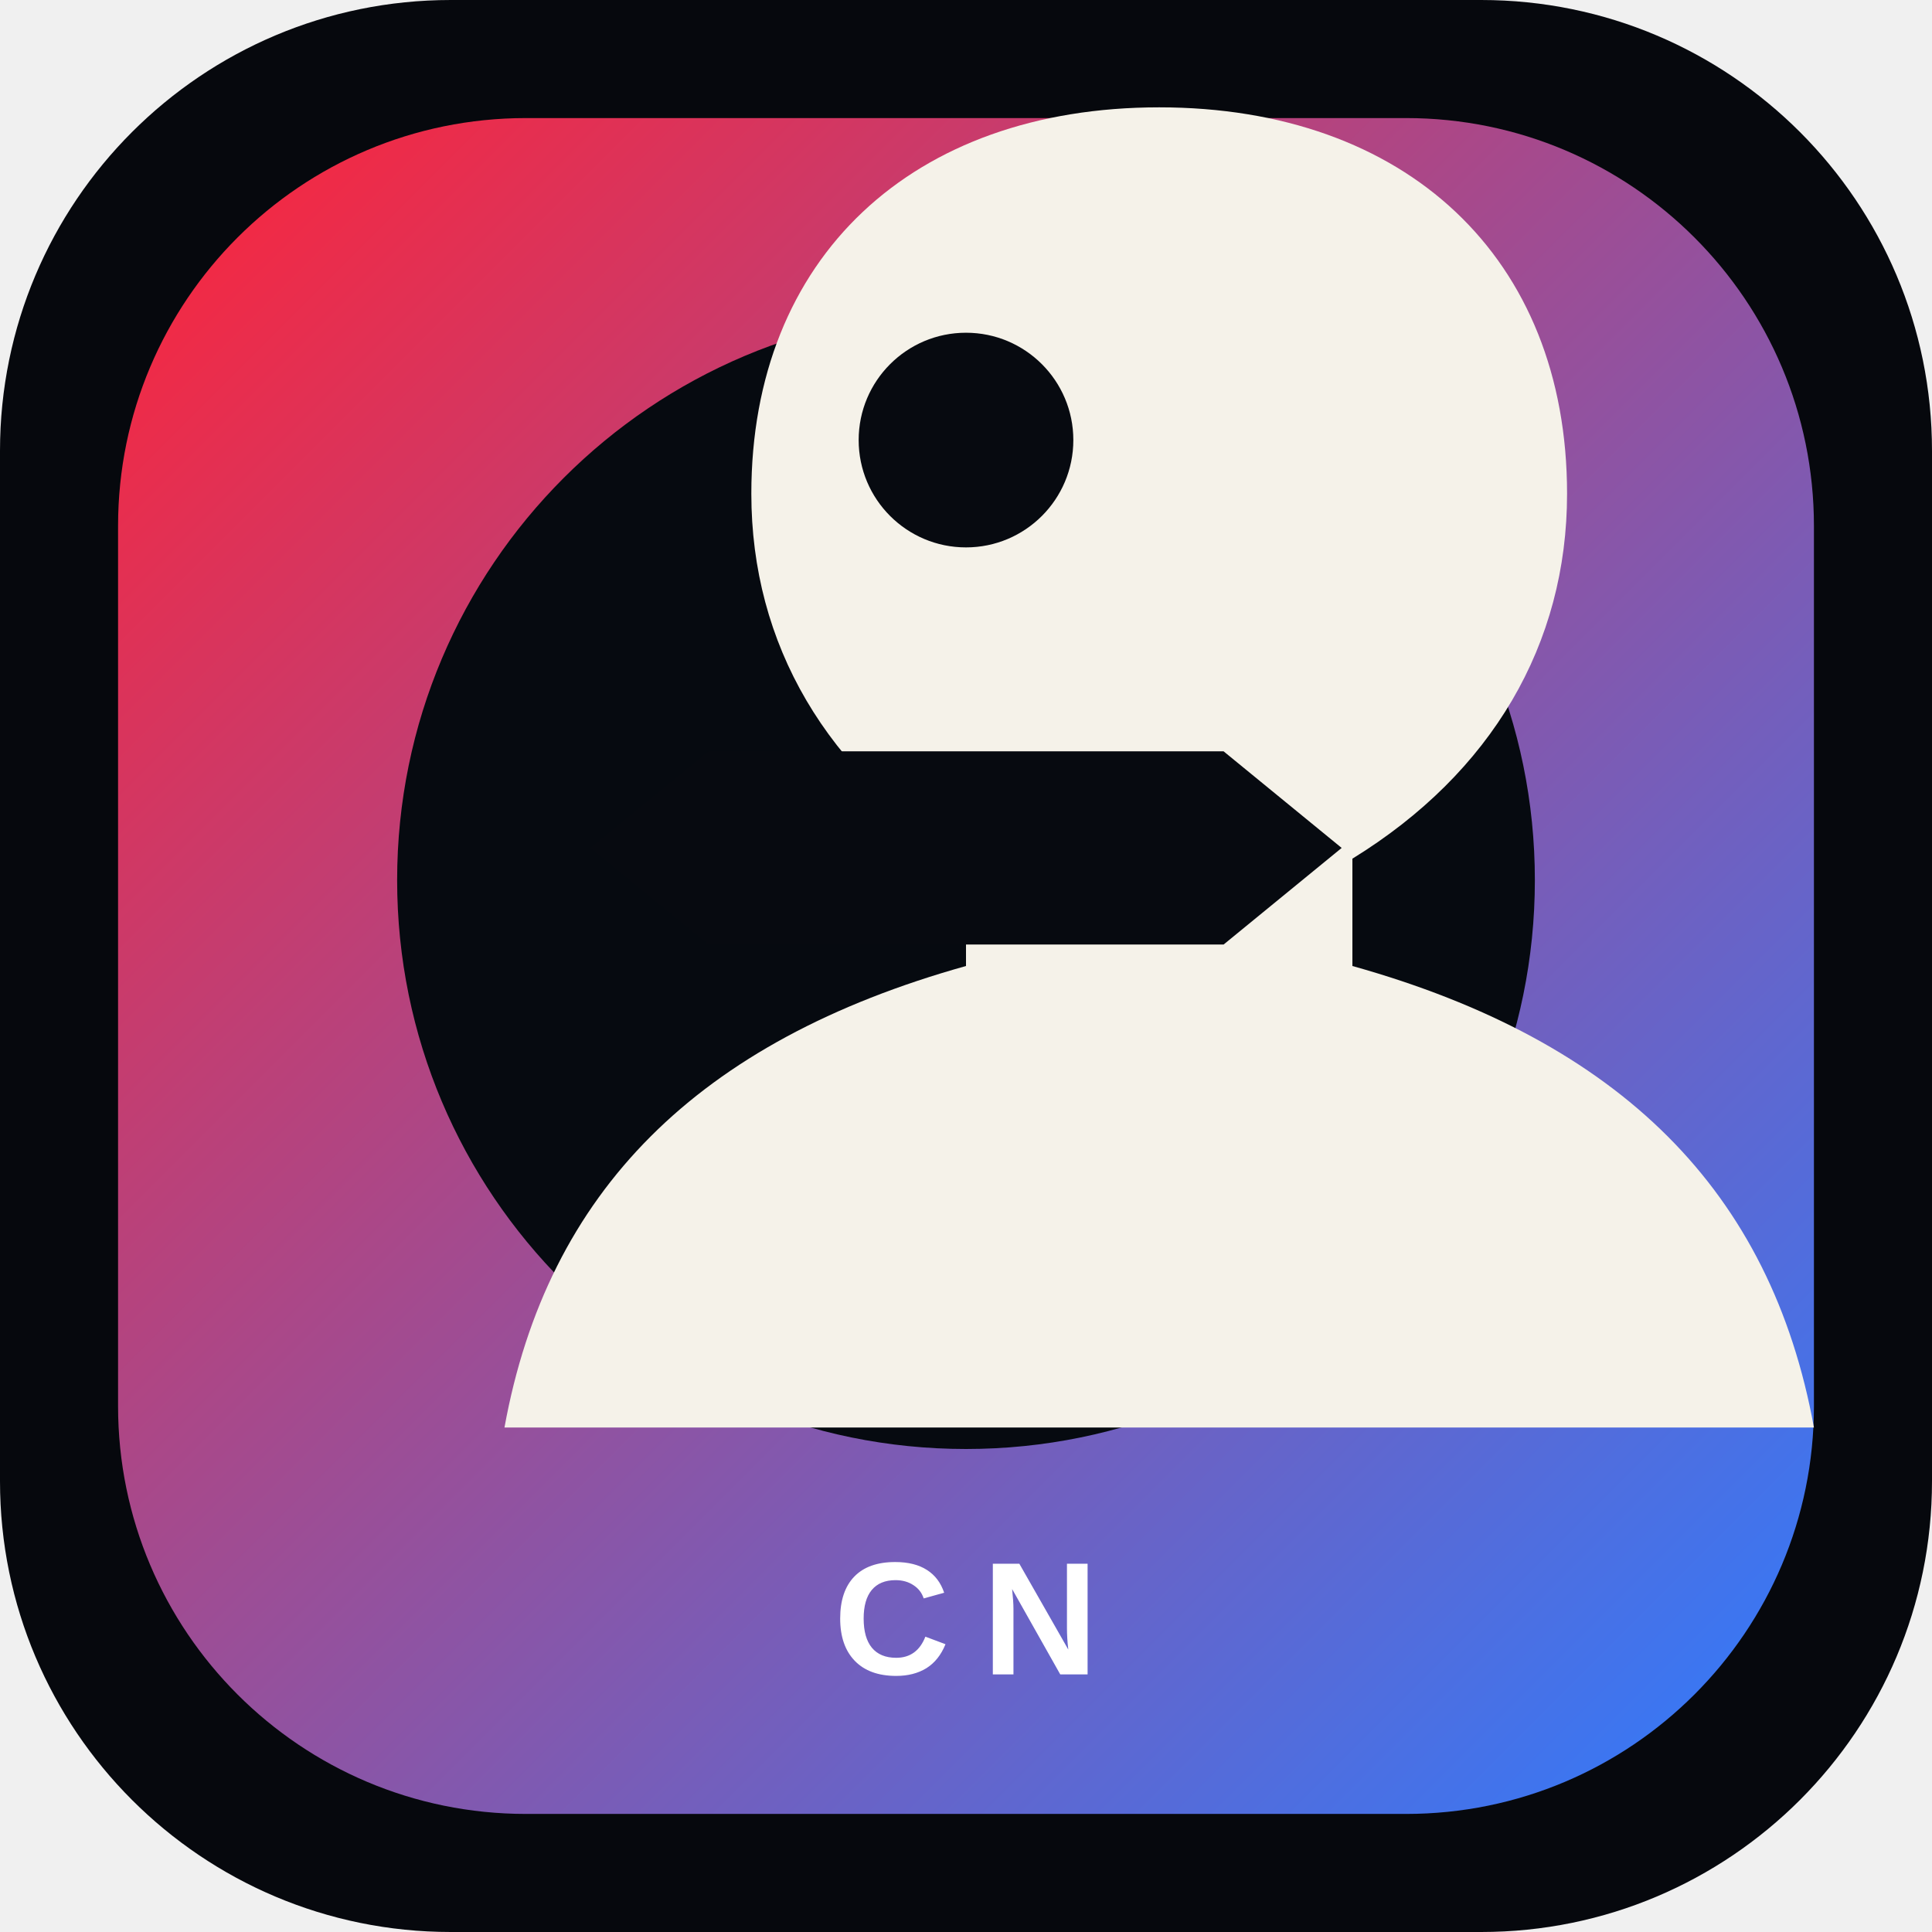
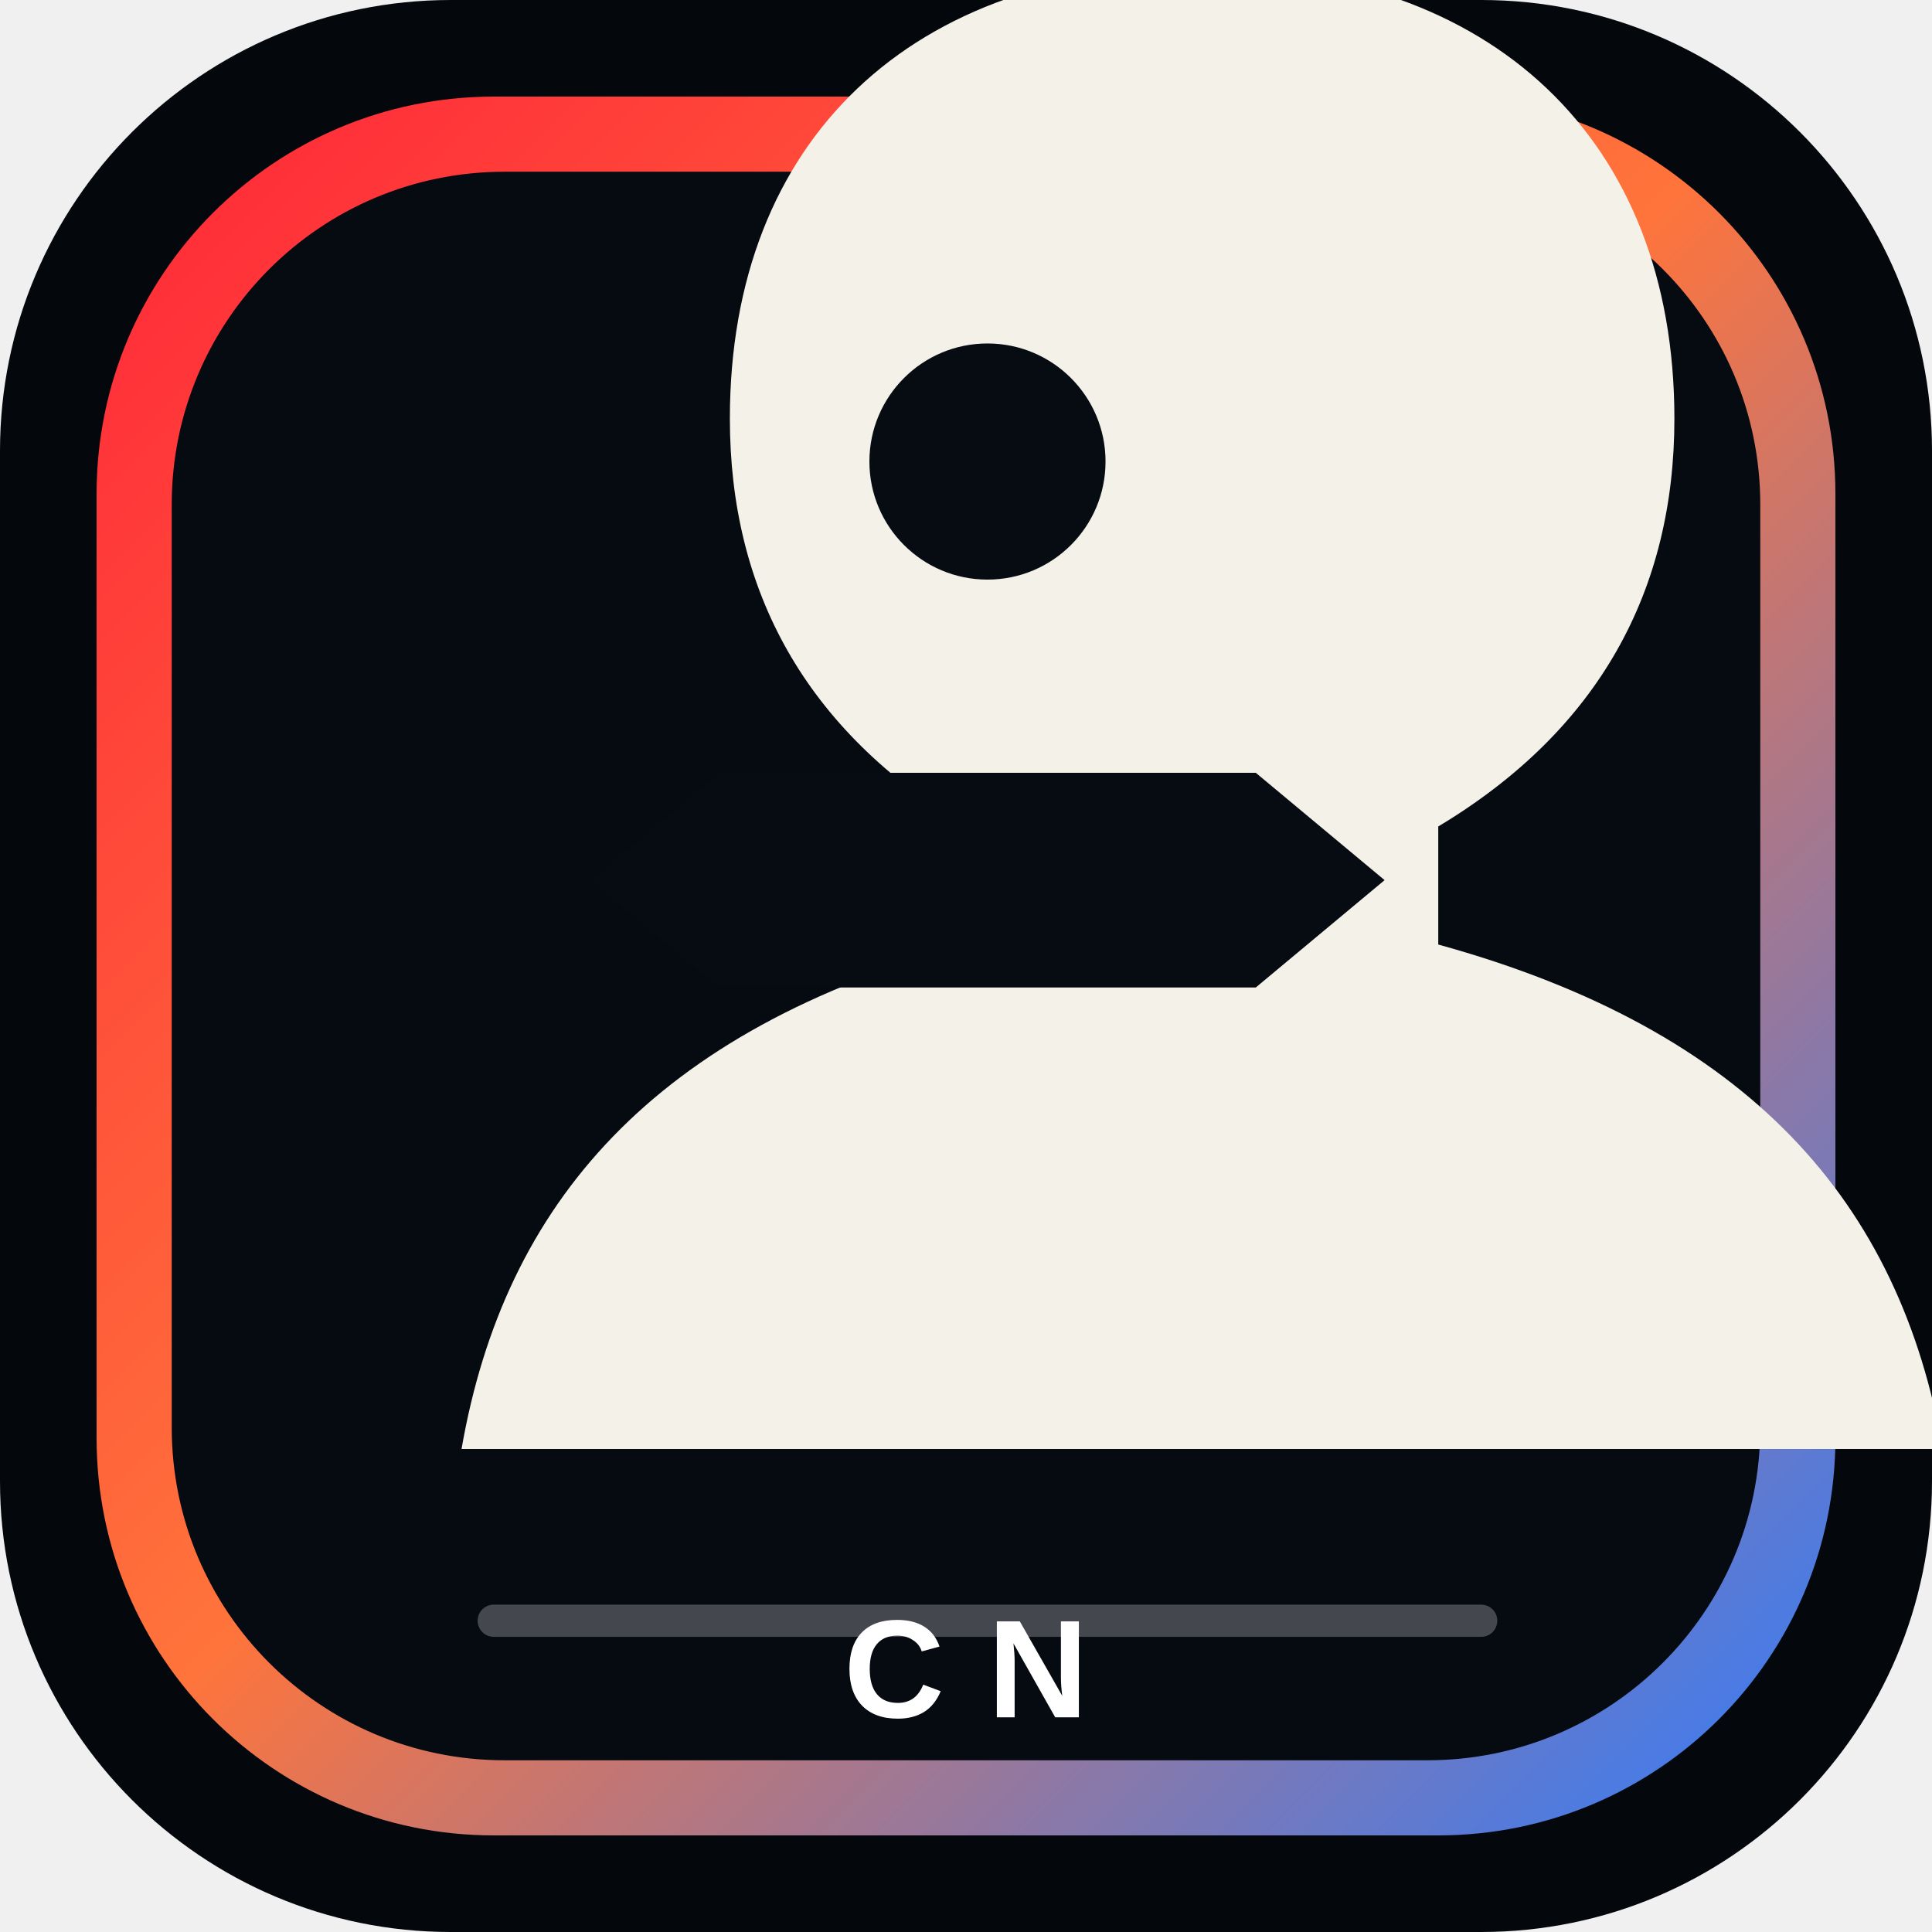
<svg xmlns="http://www.w3.org/2000/svg" viewBox="0 0 180 180">
  <defs>
    <linearGradient id="g" x1="0" y1="0" x2="1" y2="1">
      <stop stop-color="#ff2438" />
+       <stop offset=".48" stop-color="#ff743b" />
      <stop offset="1" stop-color="#2d7cff" />
    </linearGradient>
  </defs>
-   <rect width="180" height="180" rx="42" fill="#06080d" />
-   <rect x="11" y="11" width="158" height="158" rx="38" fill="url(#g)" />
-   <circle cx="90" cy="82" r="53" fill="#060a10" />
-   <path d="M47 133c4-22 18-36 43-43v-10c-13-8-20-20-20-34 0-22 15-36 38-36s38 14 38 36c0 14-7 26-20 34v10c25 7 39 21 43 43H47Z" fill="#f5f2e9" />
-   <path d="M66 70h48l11 9-11 9H66l-11-9 11-9Z" fill="#070a10" />
-   <circle cx="90" cy="41" r="10" fill="#070a10" />
-   <text x="90" y="156" text-anchor="middle" font-family="Arial,sans-serif" font-size="15" font-weight="900" letter-spacing="3" fill="#fff">CN</text>
+   <rect width="180" height="180" rx="42" fill="#04070c" />
+   <rect x="9" y="9" width="162" height="162" rx="37" fill="url(#g)" />
+   <rect x="16" y="16" width="148" height="148" rx="31" fill="#060a11" />
+   <path d="M43 135c4-23 18-39 47-47V77c-15-9-22-22-22-38 0-26 17-42 44-42s44 16 44 42c0 16-7 29-22 38v11c29 8 43 24 47 47H43Z" fill="#f4f1e8" />
+   <path d="M67 72h50l12 10-12 10H67L55 82l12-10Z" fill="#070b12" />
+   <circle cx="92" cy="43" r="11" fill="#070b12" />
+   <path d="M46 151h92" stroke="#fff" stroke-opacity=".25" stroke-width="3" stroke-linecap="round" />
+   <text x="90" y="160" text-anchor="middle" font-family="Arial,sans-serif" font-size="13" font-weight="900" letter-spacing="4" fill="#fff">CN</text>
</svg>
